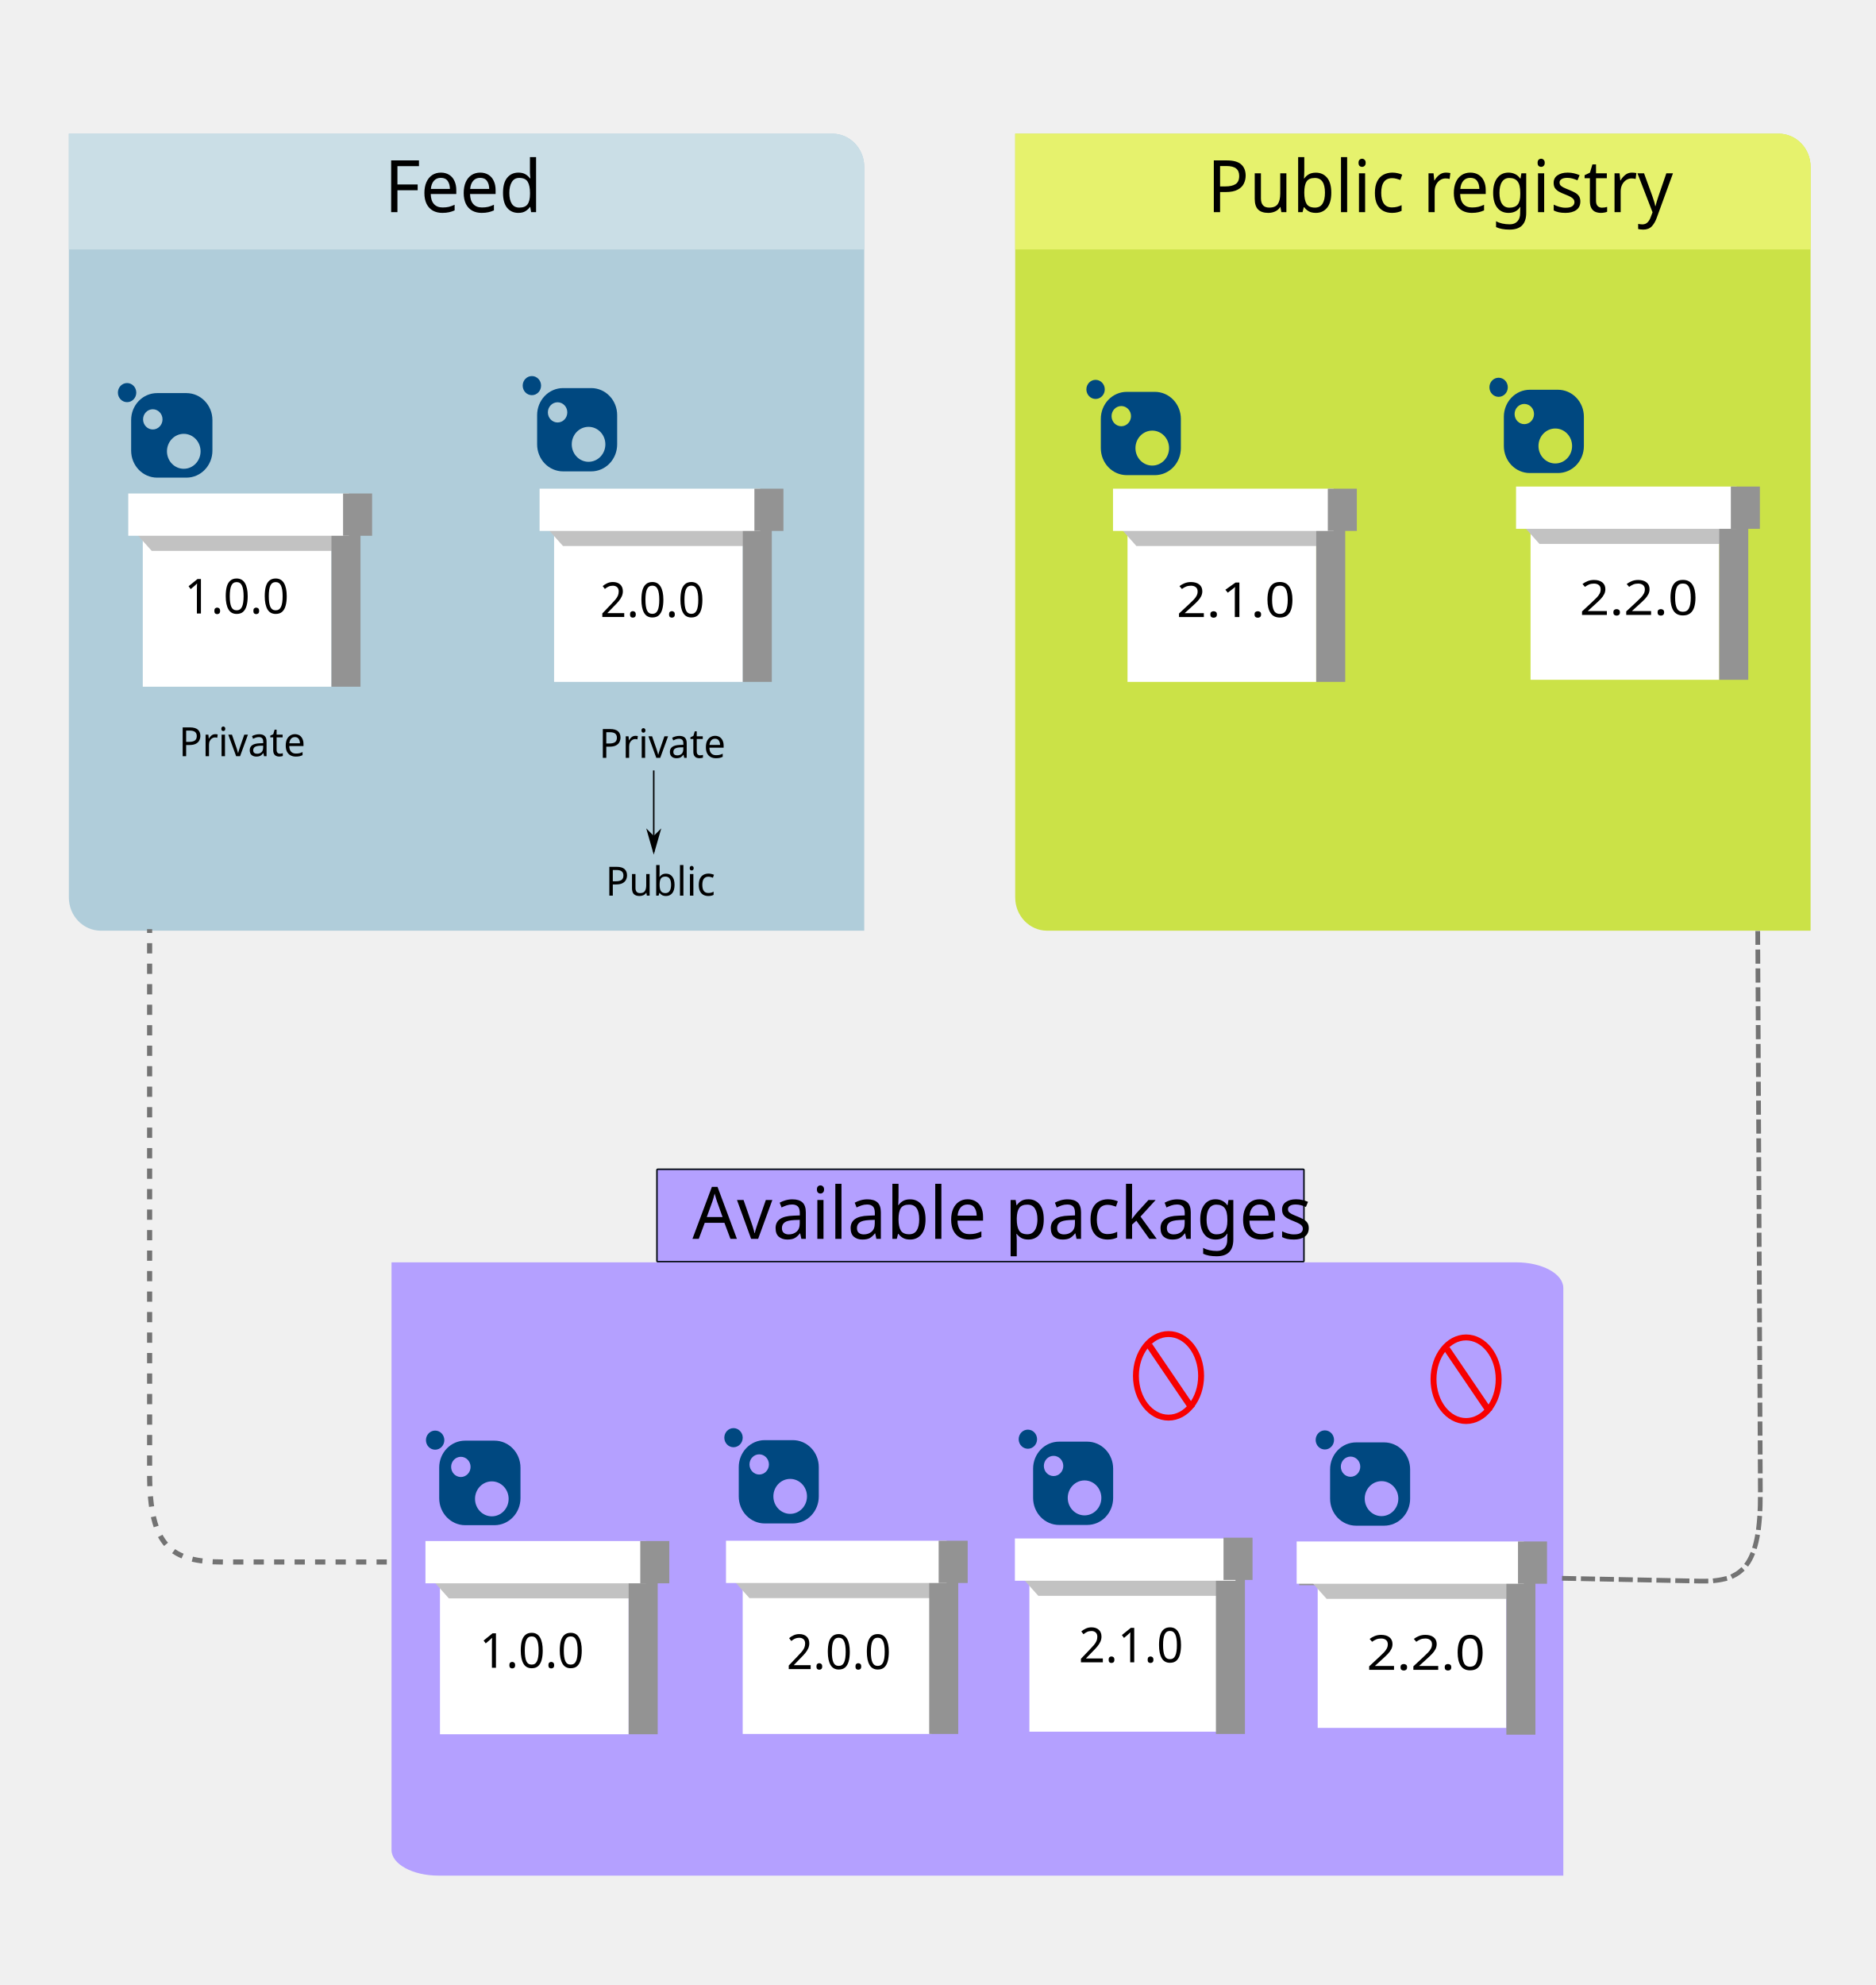
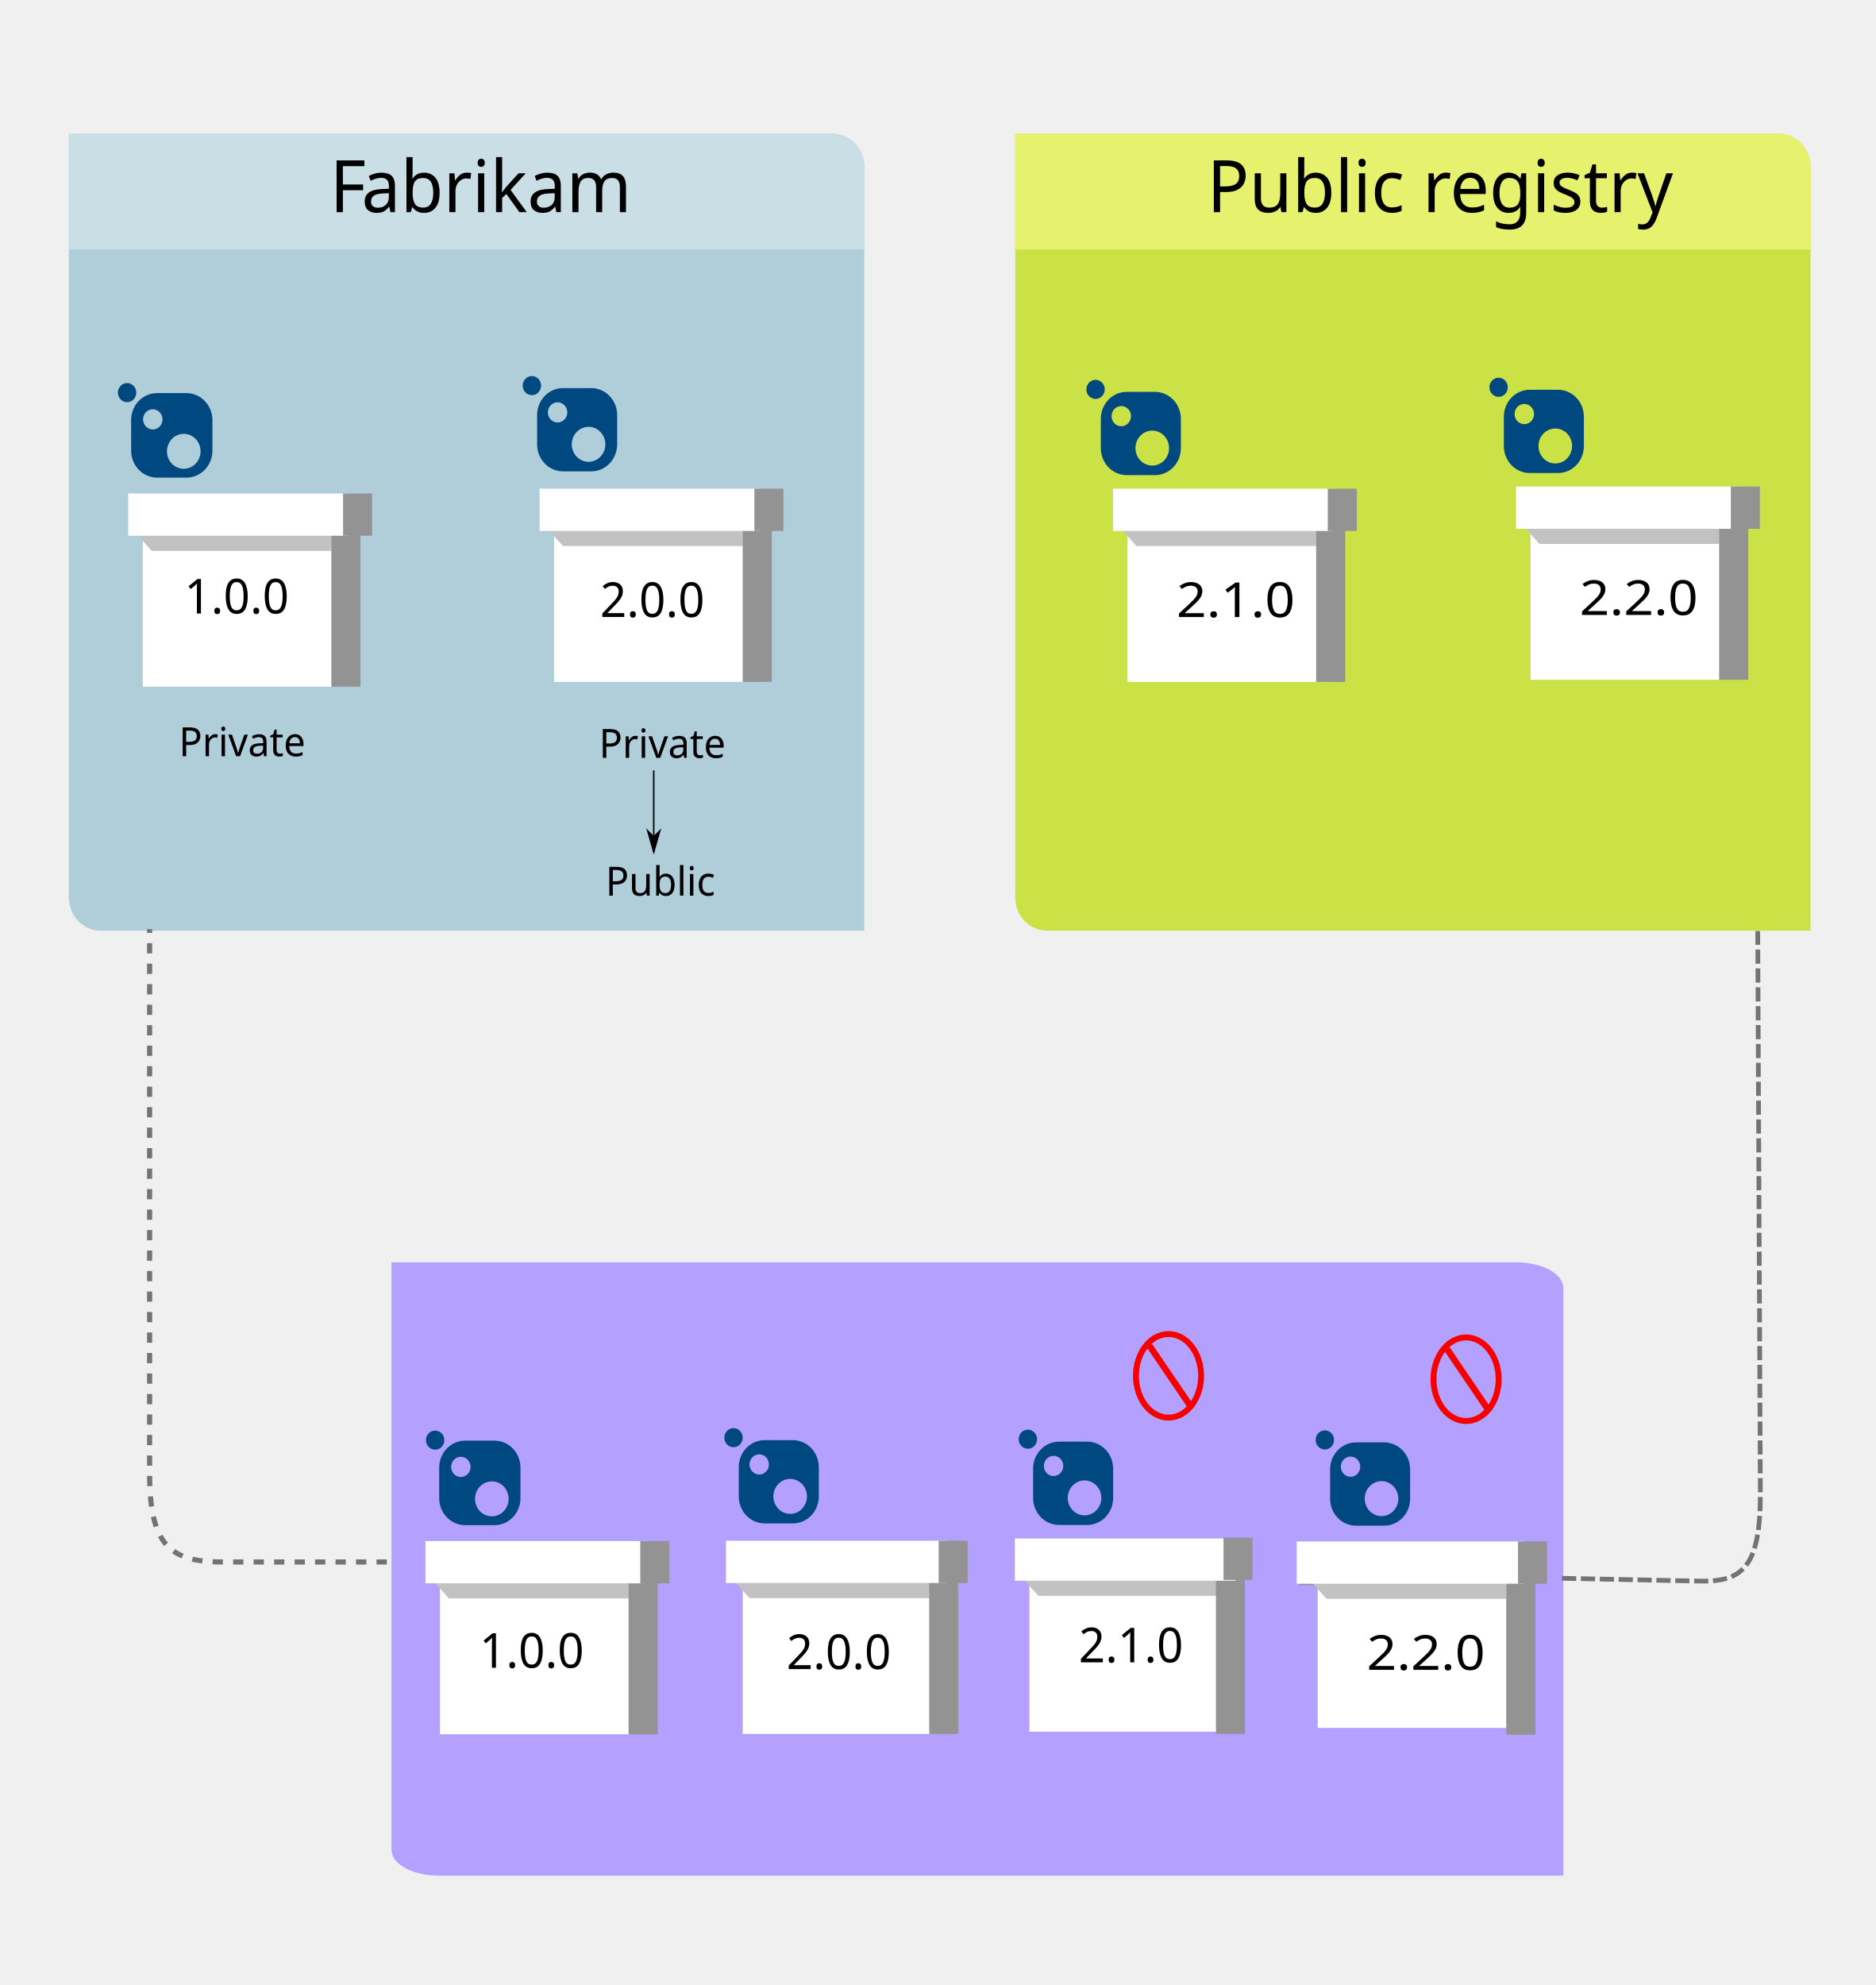
<svg xmlns="http://www.w3.org/2000/svg" xmlns:ns1="http://www.openswatchbook.org/uri/2009/osb" xmlns:xlink="http://www.w3.org/1999/xlink" viewBox="0 0 463 490" version="1.1" id="svg5370" width="463" height="490">
  <defs id="defs5374">
    <linearGradient id="linearGradient13520" ns1:paint="solid">
      <stop style="stop-color:#f80000;stop-opacity:1;" offset="0" id="stop13518" />
    </linearGradient>
    <marker style="overflow:visible" id="marker7231" refX="0" refY="0" orient="auto">
      <path transform="matrix(-0.8,0,0,-0.8,-10,0)" style="fill:#000000;fill-opacity:1;fill-rule:evenodd;stroke:#000000;stroke-width:1pt;stroke-opacity:1" d="M 0,0 5,-5 -12.5,0 5,5 Z" id="path7229" />
    </marker>
    <marker style="overflow:visible" id="marker7013" refX="0" refY="0" orient="auto">
      <path transform="matrix(0.4,0,0,0.4,2.96,0.4)" style="fill:#000000;fill-opacity:1;fill-rule:evenodd;stroke:#000000;stroke-width:1pt;stroke-opacity:1" d="m -2.5,-1 c 0,2.76 -2.24,5 -5,5 -2.76,0 -5,-2.24 -5,-5 0,-2.76 2.24,-5 5,-5 2.76,0 5,2.24 5,5 z" id="path7011" />
    </marker>
    <marker style="overflow:visible" id="DotS" refX="0" refY="0" orient="auto">
      <path transform="matrix(0.2,0,0,0.2,1.48,0.2)" style="fill:#000000;fill-opacity:1;fill-rule:evenodd;stroke:#000000;stroke-width:1pt;stroke-opacity:1" d="m -2.5,-1 c 0,2.76 -2.24,5 -5,5 -2.76,0 -5,-2.24 -5,-5 0,-2.76 2.24,-5 5,-5 2.76,0 5,2.24 5,5 z" id="path6500" />
    </marker>
    <marker style="overflow:visible" id="DotM-6" refX="0" refY="0" orient="auto">
      <path transform="matrix(0.4,0,0,0.4,2.96,0.4)" style="fill:#000000;fill-opacity:1;fill-rule:evenodd;stroke:#000000;stroke-width:1pt;stroke-opacity:1" d="m -2.5,-1 c 0,2.76 -2.24,5 -5,5 -2.76,0 -5,-2.24 -5,-5 0,-2.76 2.24,-5 5,-5 2.76,0 5,2.24 5,5 z" id="path6497-2" />
    </marker>
    <marker style="overflow:visible" id="Arrow1Lend-1" refX="0" refY="0" orient="auto">
      <path transform="matrix(-0.8,0,0,-0.8,-10,0)" style="fill:#000000;fill-opacity:1;fill-rule:evenodd;stroke:#000000;stroke-width:1pt;stroke-opacity:1" d="M 0,0 5,-5 -12.5,0 5,5 Z" id="path6436-7" />
    </marker>
    <linearGradient xlink:href="#linearGradient13520" id="linearGradient13522" x1="552.946" y1="396.939" x2="575.393" y2="396.939" gradientUnits="userSpaceOnUse" gradientTransform="matrix(0.7166667,0,0,0.745234,-42.37204,44.65195)" />
    <linearGradient xlink:href="#linearGradient13520" id="linearGradient13672" gradientUnits="userSpaceOnUse" x1="552.946" y1="396.939" x2="575.393" y2="396.939" gradientTransform="matrix(0.7166667,0,0,0.745234,-115.8363,43.81555)" />
  </defs>
-   <rect style="opacity:0.998;fill:#b4a0ff;stroke:#00070f;stroke-width:0.74;paint-order:markers stroke fill;stroke-linejoin:round;fill-opacity:1;stroke-miterlimit:4;stroke-dasharray:none;stroke-linecap:square" id="rect964" width="159.366" height="22.438" x="162.371" y="288.823" />
  <path d="M 250.633,33 H 439.117 A 7.883,8.198 0 0 1 447,41.198 V 229.742 H 258.517 a 7.883,8.198 0 0 1 -7.883,-8.198 z" fill="#cbe247" id="path4566" style="stroke-width:0.731" />
  <path d="m 17,33 h 188.483 a 7.883,8.198 0 0 1 7.883,8.198 V 229.742 H 24.883 A 7.883,8.198 0 0 1 17,221.544 Z" fill="#b0cdda" id="path4568" style="stroke-width:0.731" />
  <path d="M 213.367,61.567 V 41.198 A 7.883,8.198 0 0 0 205.483,33 H 17 v 28.567 z" fill="#cadee6" id="path4570" style="stroke-width:0.731" />
  <path d="M 447,61.567 V 41.198 A 7.883,8.198 0 0 0 439.117,33 H 250.633 v 28.567 z" fill="#e6f26d" id="path4572" style="stroke-width:0.731" />
-   <text transform="scale(0.9806461,1.019736)" font-size="17.54px" font-family="SegoeUI, 'Segoe UI'" id="text4578" x="96.774" y="51.362" style="font-style:normal;font-variant:normal;font-weight:normal;font-stretch:normal;font-size:17.54px;font-family:SegoeUI, 'Segoe UI';-inkscape-font-specification:'SegoeUI, Segoe UI, Normal';font-variant-ligatures:normal;font-variant-caps:normal;font-variant-numeric:normal;font-variant-east-asian:normal;stroke-width:0.731;stroke-miterlimit:4;stroke-dasharray:none">
-     <tspan id="tspan963" x="96.774" y="51.362">Feed</tspan>
+   <text transform="scale(0.9806461,1.019736)" font-size="17.54px" font-family="SegoeUI, 'Segoe UI'" id="text4578" x="83.04" y="51.362" style="stroke-width:0.731">
+     <tspan letter-spacing="-0.034em" id="tspan4574" style="stroke-width:0.619">F</tspan>
+     <tspan x="91.004" y="51.362" id="tspan4576" style="stroke-width:0.731">abrikam</tspan>
  </text>
  <text font-size="24" font-family="SegoeUI, Segoe UI" id="text4580" style="font-style:normal;font-variant:normal;font-weight:normal;font-stretch:normal;font-size:17.54px;font-family:SegoeUI, 'Segoe UI';-inkscape-font-specification:'SegoeUI, Segoe UI, Normal';font-variant-ligatures:normal;font-variant-caps:normal;font-variant-numeric:normal;font-variant-east-asian:normal;stroke-width:0.731" x="303.877" y="51.362" transform="scale(0.9806461,1.019736)">
    <tspan id="tspan5482" x="303.877" y="51.362" style="stroke-width:0.731">Public registry</tspan>
  </text>
-   <path d="M 96.661,311.612 H 374.338 a 11.614,6.332 0 0 1 11.614,6.332 V 463 H 108.275 a 11.614,6.332 0 0 1 -11.614,-6.332 z" fill="#b4a0ff" id="path4600" style="stroke-width:0.78;stroke-miterlimit:4;stroke-dasharray:none;fill:#b4a0ff;fill-opacity:1" />
+   <path d="M 96.661,311.612 H 374.338 a 11.614,6.332 0 0 1 11.614,6.332 V 463 H 108.275 a 11.614,6.332 0 0 1 -11.614,-6.332 z" fill="#b4a0ff" id="path4600" style="stroke-width:0.78" />
  <path d="m 188.796,355.501 a 6.401,6.656 0 0 0 -6.413,6.674 v 7.212 a 6.401,6.656 0 0 0 6.413,6.674 h 6.932 a 6.402,6.657 0 0 0 6.414,-6.674 v -7.212 a 6.402,6.657 0 0 0 -6.414,-6.674 z m -1.362,3.503 a 2.399,2.494 0 0 1 0,4.988 v 0 a 2.399,2.494 0 0 1 0,-4.988 z m 7.645,6.066 a 4.149,4.314 0 1 1 -4.147,4.314 4.148,4.313 0 0 1 4.147,-4.314 z M 181.088,352.534 a 2.269,2.359 0 1 1 -2.268,2.359 2.268,2.359 0 0 1 2.268,-2.359 z" fill="#004880" id="path4820" style="stroke-width:0.731" />
  <rect x="187.567" y="179.066" width="0" height="0" fill="#447995" id="rect4872" style="stroke-width:0.731" />
  <path d="m 261.468,355.875 a 6.401,6.656 0 0 0 -6.413,6.674 v 7.212 a 6.401,6.656 0 0 0 6.413,6.674 h 6.932 a 6.402,6.657 0 0 0 6.414,-6.674 v -7.212 a 6.402,6.657 0 0 0 -6.414,-6.674 z m -1.362,3.503 a 2.399,2.494 0 0 1 0,4.988 v 0 a 2.399,2.494 0 0 1 0,-4.988 z m 7.645,6.066 a 4.149,4.314 0 1 1 -4.147,4.314 4.148,4.313 0 0 1 4.147,-4.314 z M 253.76,352.908 a 2.269,2.359 0 1 1 -2.268,2.359 2.268,2.359 0 0 1 2.268,-2.359 z" fill="#004880" id="path5178" style="stroke-width:0.731" />
  <rect x="183.356" y="386.294" width="46.583" height="41.733" fill="#ffffff" id="rect4584-5" style="stroke-width:0.731" />
  <polygon points="123,130 54.499,130 60.069,136 123,136 " fill="#c2c2c2" id="polygon4586-2" transform="matrix(0.7166667,0,0,0.745234,141.9698,293.1393)" />
  <rect x="229.403" y="386.294" width="7.167" height="41.733" fill="#939393" id="rect4588-9" style="stroke-width:0.731" />
  <rect x="179.236" y="380.332" width="54.467" height="10.433" fill="#ffffff" id="rect4590-5" style="stroke-width:0.731" />
  <rect x="231.734" y="380.332" width="7.167" height="10.433" fill="#939393" id="rect4592-7" style="stroke-width:0.731" />
  <rect x="254.139" y="385.736" width="46.583" height="41.733" fill="#ffffff" id="rect4584-5-8" style="stroke-width:0.731" />
  <polygon points="123,130 54.499,130 60.069,136 123,136 " fill="#c2c2c2" id="polygon4586-2-8" transform="matrix(0.7166667,0,0,0.745234,213.2891,292.5817)" />
  <rect x="300.186" y="388.524" width="7.167" height="39.503" fill="#939393" id="rect4588-9-4" style="stroke-width:0.711" />
  <rect x="250.556" y="379.774" width="54.467" height="10.433" fill="#ffffff" id="rect4590-5-7" style="stroke-width:0.731" />
  <rect x="320.749" y="380.889" width="7.167" height="10.433" fill="#939393" id="rect4592-7-7" style="stroke-width:0.731" />
  <text font-size="16px" font-family="SegoeUI, 'Segoe UI'" id="text5176" x="271.566" y="402.406" style="font-style:normal;font-variant:normal;font-weight:normal;font-stretch:normal;font-size:11.693px;font-family:SegoeUI, 'Segoe UI';-inkscape-font-specification:'SegoeUI, Segoe UI, Normal';font-variant-ligatures:normal;font-variant-caps:normal;font-variant-numeric:normal;font-variant-east-asian:normal;stroke-width:0.731" transform="scale(0.9806461,1.019736)">
    <tspan id="tspan13394" x="271.566" y="402.406" style="stroke-width:0.731">2.1.0</tspan>
  </text>
  <text font-size="16px" font-family="SegoeUI, 'Segoe UI'" id="text4644" x="198.006" y="404.041" style="font-style:normal;font-variant:normal;font-weight:normal;font-stretch:normal;font-size:11.693px;font-family:SegoeUI, 'Segoe UI';-inkscape-font-specification:'SegoeUI, Segoe UI, Normal';font-variant-ligatures:normal;font-variant-caps:normal;font-variant-numeric:normal;font-variant-east-asian:normal;stroke-width:0.731" transform="scale(0.9806461,1.019736)">
    <tspan id="tspan13392" x="198.006" y="404.041" style="stroke-width:0.731">2.0.0</tspan>
  </text>
  <path d="m 108.43,362.27 v 7.553 a 6.414,6.67 0 0 0 6.414,6.67 h 7.238 a 6.414,6.67 0 0 0 6.414,-6.67 v -7.523 a 6.418,6.674 0 0 0 -6.418,-6.674 h -7.235 a 6.391,6.645 0 0 0 -6.414,6.644 z m 5.345,-2.657 a 2.399,2.494 0 0 1 0,4.989 v 0 a 2.399,2.494 0 0 1 0,-4.989 z m 7.645,6.067 a 4.149,4.314 0 1 1 -4.147,4.314 4.148,4.313 0 0 1 4.147,-4.314 z m -13.993,-12.538 a 2.269,2.359 0 1 1 -2.268,2.359 2.268,2.358 0 0 1 2.268,-2.359 z" fill="#004880" id="path4598" style="stroke-width:0.731" />
  <rect x="108.62" y="386.369" width="46.583" height="41.733" fill="#ffffff" id="rect4584" style="stroke-width:0.731" />
  <polygon points="60.069,136 123,136 123,130 54.499,130 " fill="#c2c2c2" id="polygon4586" transform="matrix(0.7166667,0,0,0.745234,67.77036,293.2147)" />
  <rect x="155.204" y="386.369" width="7.167" height="41.733" fill="#939393" id="rect4588" style="stroke-width:0.731" />
  <rect x="105.037" y="380.407" width="54.467" height="10.433" fill="#ffffff" id="rect4590" style="stroke-width:0.731" />
  <rect x="158.07" y="380.407" width="7.167" height="10.433" fill="#939393" id="rect4592" style="stroke-width:0.731" />
  <text font-size="16px" font-family="SegoeUI, 'Segoe UI'" id="text4596" x="120.704" y="403.728" style="font-style:normal;font-variant:normal;font-weight:normal;font-stretch:normal;font-size:11.693px;font-family:SegoeUI, 'Segoe UI';-inkscape-font-specification:'SegoeUI, Segoe UI, Normal';font-variant-ligatures:normal;font-variant-caps:normal;font-variant-numeric:normal;font-variant-east-asian:normal;stroke-width:0.731" transform="scale(0.9806461,1.019736)">
    <tspan id="tspan13390" x="120.704" y="403.728" style="stroke-width:0.731">1.0.0</tspan>
  </text>
  <path d="m 139.019,95.799 a 6.401,6.656 0 0 0 -6.413,6.674 v 7.212 a 6.401,6.656 0 0 0 6.413,6.674 h 6.932 a 6.402,6.657 0 0 0 6.414,-6.674 v -7.212 a 6.402,6.657 0 0 0 -6.414,-6.674 z m -1.362,3.503 a 2.399,2.494 0 0 1 0,4.988 v 0 a 2.399,2.494 0 0 1 0,-4.988 z m 7.645,6.066 a 4.149,4.314 0 1 1 -4.147,4.314 4.148,4.313 0 0 1 4.147,-4.314 z M 131.311,92.832 a 2.269,2.359 0 1 1 -2.268,2.359 2.268,2.359 0 0 1 2.268,-2.359 z" fill="#004880" id="path4820-0" style="stroke-width:0.731" />
  <path d="m 278.184,96.73 a 6.401,6.656 0 0 0 -6.413,6.674 v 7.212 a 6.401,6.656 0 0 0 6.413,6.674 h 6.932 a 6.402,6.657 0 0 0 6.414,-6.674 v -7.212 a 6.402,6.657 0 0 0 -6.414,-6.674 z m -1.362,3.503 a 2.399,2.494 0 0 1 0,4.988 v 0 a 2.399,2.494 0 0 1 0,-4.988 z m 7.645,6.066 a 4.149,4.314 0 1 1 -4.147,4.314 4.148,4.313 0 0 1 4.147,-4.314 z M 270.476,93.763 a 2.269,2.359 0 1 1 -2.268,2.359 2.268,2.359 0 0 1 2.268,-2.359 z" fill="#004880" id="path5178-0" style="stroke-width:0.731" />
  <rect x="136.796" y="126.591" width="46.583" height="41.733" fill="#ffffff" id="rect4584-5-2" style="stroke-width:0.731" />
  <polygon points="123,130 54.499,130 60.069,136 123,136 " fill="#c2c2c2" id="polygon4586-2-1" transform="matrix(0.7166667,0,0,0.745234,95.94641,33.43704)" />
  <rect x="183.38" y="126.591" width="7.167" height="41.733" fill="#939393" id="rect4588-9-3" style="stroke-width:0.731" />
  <rect x="133.213" y="120.629" width="54.467" height="10.433" fill="#ffffff" id="rect4590-5-9" style="stroke-width:0.731" />
  <rect x="186.246" y="120.629" width="7.167" height="10.433" fill="#939393" id="rect4592-7-1" style="stroke-width:0.731" />
  <rect x="278.363" y="126.591" width="46.583" height="41.733" fill="#ffffff" id="rect4584-5-8-7" style="stroke-width:0.731" />
  <polygon points="60.069,136 123,136 123,130 54.499,130 " fill="#c2c2c2" id="polygon4586-2-8-1" transform="matrix(0.7166667,0,0,0.745234,237.5125,33.43705)" />
  <rect x="324.946" y="126.591" width="7.167" height="41.733" fill="#939393" id="rect4588-9-4-5" style="stroke-width:0.731" />
  <rect x="274.779" y="120.629" width="54.467" height="10.433" fill="#ffffff" id="rect4590-5-7-5" style="stroke-width:0.731" />
  <rect x="327.812" y="120.629" width="7.167" height="10.433" fill="#939393" id="rect4592-7-7-6" style="stroke-width:0.731" />
  <text font-size="16px" font-family="SegoeUI, 'Segoe UI'" id="text5176-0" x="278.278" y="158.982" style="font-style:normal;font-variant:normal;font-weight:normal;font-stretch:normal;font-size:12.445px;font-family:SegoeUI, 'Segoe UI';-inkscape-font-specification:'SegoeUI, Segoe UI, Normal';font-variant-ligatures:normal;font-variant-caps:normal;font-variant-numeric:normal;font-variant-east-asian:normal;stroke-width:0.778" transform="scale(1.043748,0.9580856)">
    <tspan id="tspan13384" x="278.278" y="158.982" style="stroke-width:0.778">2.1.0</tspan>
  </text>
  <text font-size="16px" font-family="SegoeUI, 'Segoe UI'" id="text4644-2" x="151.075" y="149.365" style="font-style:normal;font-variant:normal;font-weight:normal;font-stretch:normal;font-size:11.693px;font-family:SegoeUI, 'Segoe UI';-inkscape-font-specification:'SegoeUI, Segoe UI, Normal';font-variant-ligatures:normal;font-variant-caps:normal;font-variant-numeric:normal;font-variant-east-asian:normal;stroke-width:0.731" transform="scale(0.9806461,1.019736)">
    <tspan id="tspan13386" x="151.075" y="149.365" style="stroke-width:0.731">2.0.0</tspan>
  </text>
  <path d="m 32.377,103.683 v 7.553 a 6.414,6.67 0 0 0 6.414,6.67 h 7.238 a 6.414,6.67 0 0 0 6.414,-6.67 v -7.523 a 6.418,6.674 0 0 0 -6.418,-6.674 h -7.235 a 6.391,6.645 0 0 0 -6.414,6.644 z m 5.345,-2.657 a 2.399,2.494 0 0 1 0,4.989 v 0 a 2.399,2.494 0 0 1 0,-4.989 z m 7.645,6.067 a 4.149,4.314 0 1 1 -4.147,4.314 4.148,4.313 0 0 1 4.147,-4.314 z M 31.374,94.556 a 2.269,2.359 0 1 1 -2.268,2.359 2.268,2.358 0 0 1 2.268,-2.359 z" fill="#004880" id="path4598-4" style="stroke-width:0.731" />
  <rect x="35.249" y="127.782" width="46.583" height="41.733" fill="#ffffff" id="rect4584-9" style="stroke-width:0.731" />
  <polygon points="123,130 54.499,130 60.069,136 123,136 " fill="#c2c2c2" id="polygon4586-3" transform="matrix(0.7166667,0,0,0.745234,-5.601037,34.62767)" />
  <rect x="81.832" y="127.782" width="7.167" height="41.733" fill="#939393" id="rect4588-3" style="stroke-width:0.731" />
  <rect x="31.666" y="121.82" width="54.467" height="10.433" fill="#ffffff" id="rect4590-8" style="stroke-width:0.731" />
  <rect x="84.699" y="121.82" width="7.167" height="10.433" fill="#939393" id="rect4592-5" style="stroke-width:0.731" />
  <text font-size="16px" font-family="SegoeUI, 'Segoe UI'" id="text4596-1" x="46.431" y="148.506" style="font-style:normal;font-variant:normal;font-weight:normal;font-stretch:normal;font-size:11.693px;font-family:SegoeUI, 'Segoe UI';-inkscape-font-specification:'SegoeUI, Segoe UI, Normal';font-variant-ligatures:normal;font-variant-caps:normal;font-variant-numeric:normal;font-variant-east-asian:normal;stroke-width:0.731" transform="scale(0.9806461,1.019736)">
    <tspan id="tspan13388" x="46.431" y="148.506" style="stroke-width:0.731">1.0.0</tspan>
  </text>
  <path d="M 95.49,385.581 H 55.035 c -12.775,0 -18.098,-3.755 -18.098,-21.781 V 229.356" fill="none" stroke="#737373" stroke-miterlimit="10" stroke-width="1.265" stroke-dasharray="2.529, 2.529" id="path13122" />
  <path d="m 386.221,389.616 33.496,0.681 c 10.578,0.215 14.967,-3.546 14.881,-22.03 l -0.646,-137.858" fill="none" stroke="#737373" stroke-miterlimit="10" stroke-width="1.73" stroke-dasharray="3.461, 3.461" id="path13122-7" style="stroke-width:1.165;stroke-linecap:square;stroke-linejoin:round;stroke-miterlimit:10;stroke-dasharray:2.33, 2.33;stroke-dashoffset:0;paint-order:markers stroke fill" />
  <path d="m 377.685,96.21 a 6.401,6.656 0 0 0 -6.413,6.674 v 7.212 a 6.401,6.656 0 0 0 6.413,6.674 h 6.932 a 6.402,6.657 0 0 0 6.414,-6.674 v -7.212 a 6.402,6.657 0 0 0 -6.414,-6.674 z m -1.362,3.503 a 2.399,2.494 0 0 1 0,4.988 v 0 a 2.399,2.494 0 0 1 0,-4.988 z m 7.645,6.066 a 4.149,4.314 0 1 1 -4.147,4.314 4.148,4.313 0 0 1 4.147,-4.314 z M 369.977,93.243 a 2.269,2.359 0 1 1 -2.268,2.359 2.268,2.359 0 0 1 2.268,-2.359 z" fill="#004880" id="path5178-0-9" style="stroke-width:0.731" />
  <rect x="377.864" y="126.071" width="46.583" height="41.733" fill="#ffffff" id="rect4584-5-8-7-9" style="stroke-width:0.731" />
  <polygon points="60.069,136 123,136 123,130 54.499,130 " fill="#c2c2c2" id="polygon4586-2-8-1-6" transform="matrix(0.7166667,0,0,0.745234,337.0137,32.91714)" />
  <rect x="424.447" y="126.071" width="7.167" height="41.733" fill="#939393" id="rect4588-9-4-5-6" style="stroke-width:0.731" />
  <rect x="374.28" y="120.109" width="54.467" height="10.433" fill="#ffffff" id="rect4590-5-7-5-7" style="stroke-width:0.731" />
  <rect x="427.314" y="120.109" width="7.167" height="10.433" fill="#939393" id="rect4592-7-7-6-1" style="stroke-width:0.731" />
  <text font-size="16px" font-family="SegoeUI, 'Segoe UI'" id="text5176-0-8" x="373.609" y="158.439" style="font-style:normal;font-variant:normal;font-weight:normal;font-stretch:normal;font-size:12.445px;font-family:SegoeUI, 'Segoe UI';-inkscape-font-specification:'SegoeUI, Segoe UI, Normal';font-variant-ligatures:normal;font-variant-caps:normal;font-variant-numeric:normal;font-variant-east-asian:normal;stroke-width:0.778" transform="scale(1.043748,0.9580856)">
    <tspan id="tspan13444" x="373.609" y="158.439" style="stroke-width:0.778">2.2.0</tspan>
  </text>
  <path d="m 334.787,356.057 a 6.401,6.656 0 0 0 -6.413,6.674 v 7.212 a 6.401,6.656 0 0 0 6.413,6.674 h 6.932 a 6.402,6.657 0 0 0 6.414,-6.674 v -7.212 a 6.402,6.657 0 0 0 -6.414,-6.674 z m -1.362,3.503 a 2.399,2.494 0 0 1 0,4.988 v 0 a 2.399,2.494 0 0 1 0,-4.988 z m 7.645,6.066 a 4.149,4.314 0 1 1 -4.147,4.314 4.148,4.313 0 0 1 4.147,-4.314 z m -13.991,-12.536 a 2.269,2.359 0 1 1 -2.268,2.359 2.268,2.359 0 0 1 2.268,-2.359 z" fill="#004880" id="path5178-0-9-9" style="stroke-width:0.731" />
  <rect x="325.313" y="386.475" width="46.583" height="40.06" fill="#ffffff" id="rect4584-5-8-7-9-3" style="stroke-width:0.716" />
  <polygon points="123,136 123,130 54.499,130 60.069,136 " fill="#c2c2c2" id="polygon4586-2-8-1-6-4" transform="matrix(0.7166667,0,0,0.745234,284.4626,293.3212)" />
  <rect x="371.896" y="386.475" width="7.167" height="41.733" fill="#939393" id="rect4588-9-4-5-6-4" style="stroke-width:0.731" />
  <rect x="320.121" y="380.514" width="56.075" height="10.433" fill="#ffffff" id="rect4590-5-7-5-7-8" style="stroke-width:0.742" />
  <rect x="374.763" y="380.514" width="7.167" height="10.433" fill="#939393" id="rect4592-7-7-6-1-0" style="stroke-width:0.731" />
  <text font-size="16px" font-family="SegoeUI, 'Segoe UI'" id="text5176-0-8-4" x="323.26" y="430.236" style="font-style:normal;font-variant:normal;font-weight:normal;font-stretch:normal;font-size:12.445px;font-family:SegoeUI, 'Segoe UI';-inkscape-font-specification:'SegoeUI, Segoe UI, Normal';font-variant-ligatures:normal;font-variant-caps:normal;font-variant-numeric:normal;font-variant-east-asian:normal;stroke-width:0.778" transform="scale(1.043748,0.9580856)">
    <tspan id="tspan13444-0" x="323.26" y="430.236" style="stroke-width:0.778">2.2.0</tspan>
  </text>
  <rect x="302.061" y="379.578" width="7.167" height="10.433" fill="#939393" id="rect4592-7-7-6-1-0-0" style="stroke-width:0.731" />
  <ellipse style="fill:none;fill-opacity:1;stroke:url(#linearGradient13522);stroke-width:1.462;stroke-linecap:square;stroke-linejoin:round;stroke-miterlimit:10;stroke-dasharray:none;stroke-dashoffset:0;paint-order:fill markers stroke" id="path13516" cx="361.949" cy="340.464" rx="8.044" ry="10.316" />
  <path style="fill:none;stroke:#f70000;stroke-width:1.588;stroke-linecap:butt;stroke-linejoin:miter;stroke-miterlimit:4;stroke-dasharray:none;stroke-opacity:1" d="m 357.212,332.98 c 10.547,15.527 10.547,15.527 10.547,15.527" id="path13642" />
  <ellipse style="fill:none;fill-opacity:1;stroke:url(#linearGradient13672);stroke-width:1.462;stroke-linecap:square;stroke-linejoin:round;stroke-miterlimit:10;stroke-dasharray:none;stroke-dashoffset:0;paint-order:fill markers stroke" id="path13516-9" cx="288.485" cy="339.628" rx="8.044" ry="10.316" />
  <path style="fill:none;stroke:#f70000;stroke-width:1.588;stroke-linecap:butt;stroke-linejoin:miter;stroke-miterlimit:4;stroke-dasharray:none;stroke-opacity:1" d="m 283.748,332.143 c 10.547,15.527 10.547,15.527 10.547,15.527" id="path13642-8" />
  <text font-size="24px" font-family="SegoeUI, 'Segoe UI'" id="text4578-0" x="45.037" y="183.054" style="font-style:normal;font-variant:normal;font-weight:normal;font-stretch:normal;font-size:9.744px;font-family:SegoeUI, 'Segoe UI';-inkscape-font-specification:'SegoeUI, Segoe UI, Normal';font-variant-ligatures:normal;font-variant-caps:normal;font-variant-numeric:normal;font-variant-east-asian:normal;stroke-width:0.219;stroke-miterlimit:7;stroke-dasharray:none" transform="scale(0.9806461,1.019736)">
    <tspan id="tspan13704" x="45.037" y="183.054" style="stroke-width:0.219">Private</tspan>
  </text>
  <text font-size="24px" font-family="SegoeUI, 'Segoe UI'" id="text4578-0-8" x="150.81" y="183.45" style="font-style:normal;font-variant:normal;font-weight:normal;font-stretch:normal;font-size:9.744px;font-family:SegoeUI, 'Segoe UI';-inkscape-font-specification:'SegoeUI, Segoe UI, Normal';font-variant-ligatures:normal;font-variant-caps:normal;font-variant-numeric:normal;font-variant-east-asian:normal;stroke-width:0.219;stroke-miterlimit:7;stroke-dasharray:none" transform="scale(0.9806461,1.019736)">
    <tspan id="tspan13704-4" x="150.81" y="183.45" style="stroke-width:0.219">Private</tspan>
  </text>
  <text font-size="24px" font-family="SegoeUI, 'Segoe UI'" id="text4578-0-8-4" x="152.451" y="216.806" style="font-style:normal;font-variant:normal;font-weight:normal;font-stretch:normal;font-size:9.744px;font-family:SegoeUI, 'Segoe UI';-inkscape-font-specification:'SegoeUI, Segoe UI, Normal';font-variant-ligatures:normal;font-variant-caps:normal;font-variant-numeric:normal;font-variant-east-asian:normal;stroke-width:0.219;stroke-miterlimit:7;stroke-dasharray:none" transform="scale(0.9806461,1.019736)">
    <tspan id="tspan13754" x="152.451" y="216.806" style="stroke-width:0.219">Public</tspan>
  </text>
  <path style="fill:none;stroke:#000000;stroke-width:0.365;stroke-linecap:butt;stroke-linejoin:miter;stroke-miterlimit:4;stroke-dasharray:none;stroke-opacity:1;marker-end:url(#marker7231)" d="m 161.397,190.188 c 0,20.074 0,20.074 0,20.074" id="path13920" />
-   <text transform="scale(0.9806461,1.019736)" font-size="17.54px" font-family="SegoeUI, 'Segoe UI'" id="text4578-3" x="174.327" y="299.89" style="font-style:normal;font-variant:normal;font-weight:normal;font-stretch:normal;font-size:17.54px;font-family:SegoeUI, 'Segoe UI';-inkscape-font-specification:'SegoeUI, Segoe UI, Normal';font-variant-ligatures:normal;font-variant-caps:normal;font-variant-numeric:normal;font-variant-east-asian:normal;stroke-width:0.731;stroke-miterlimit:4;stroke-dasharray:none">
-     <tspan id="tspan989" x="174.327" y="299.89">Available packages</tspan>
-   </text>
</svg>
